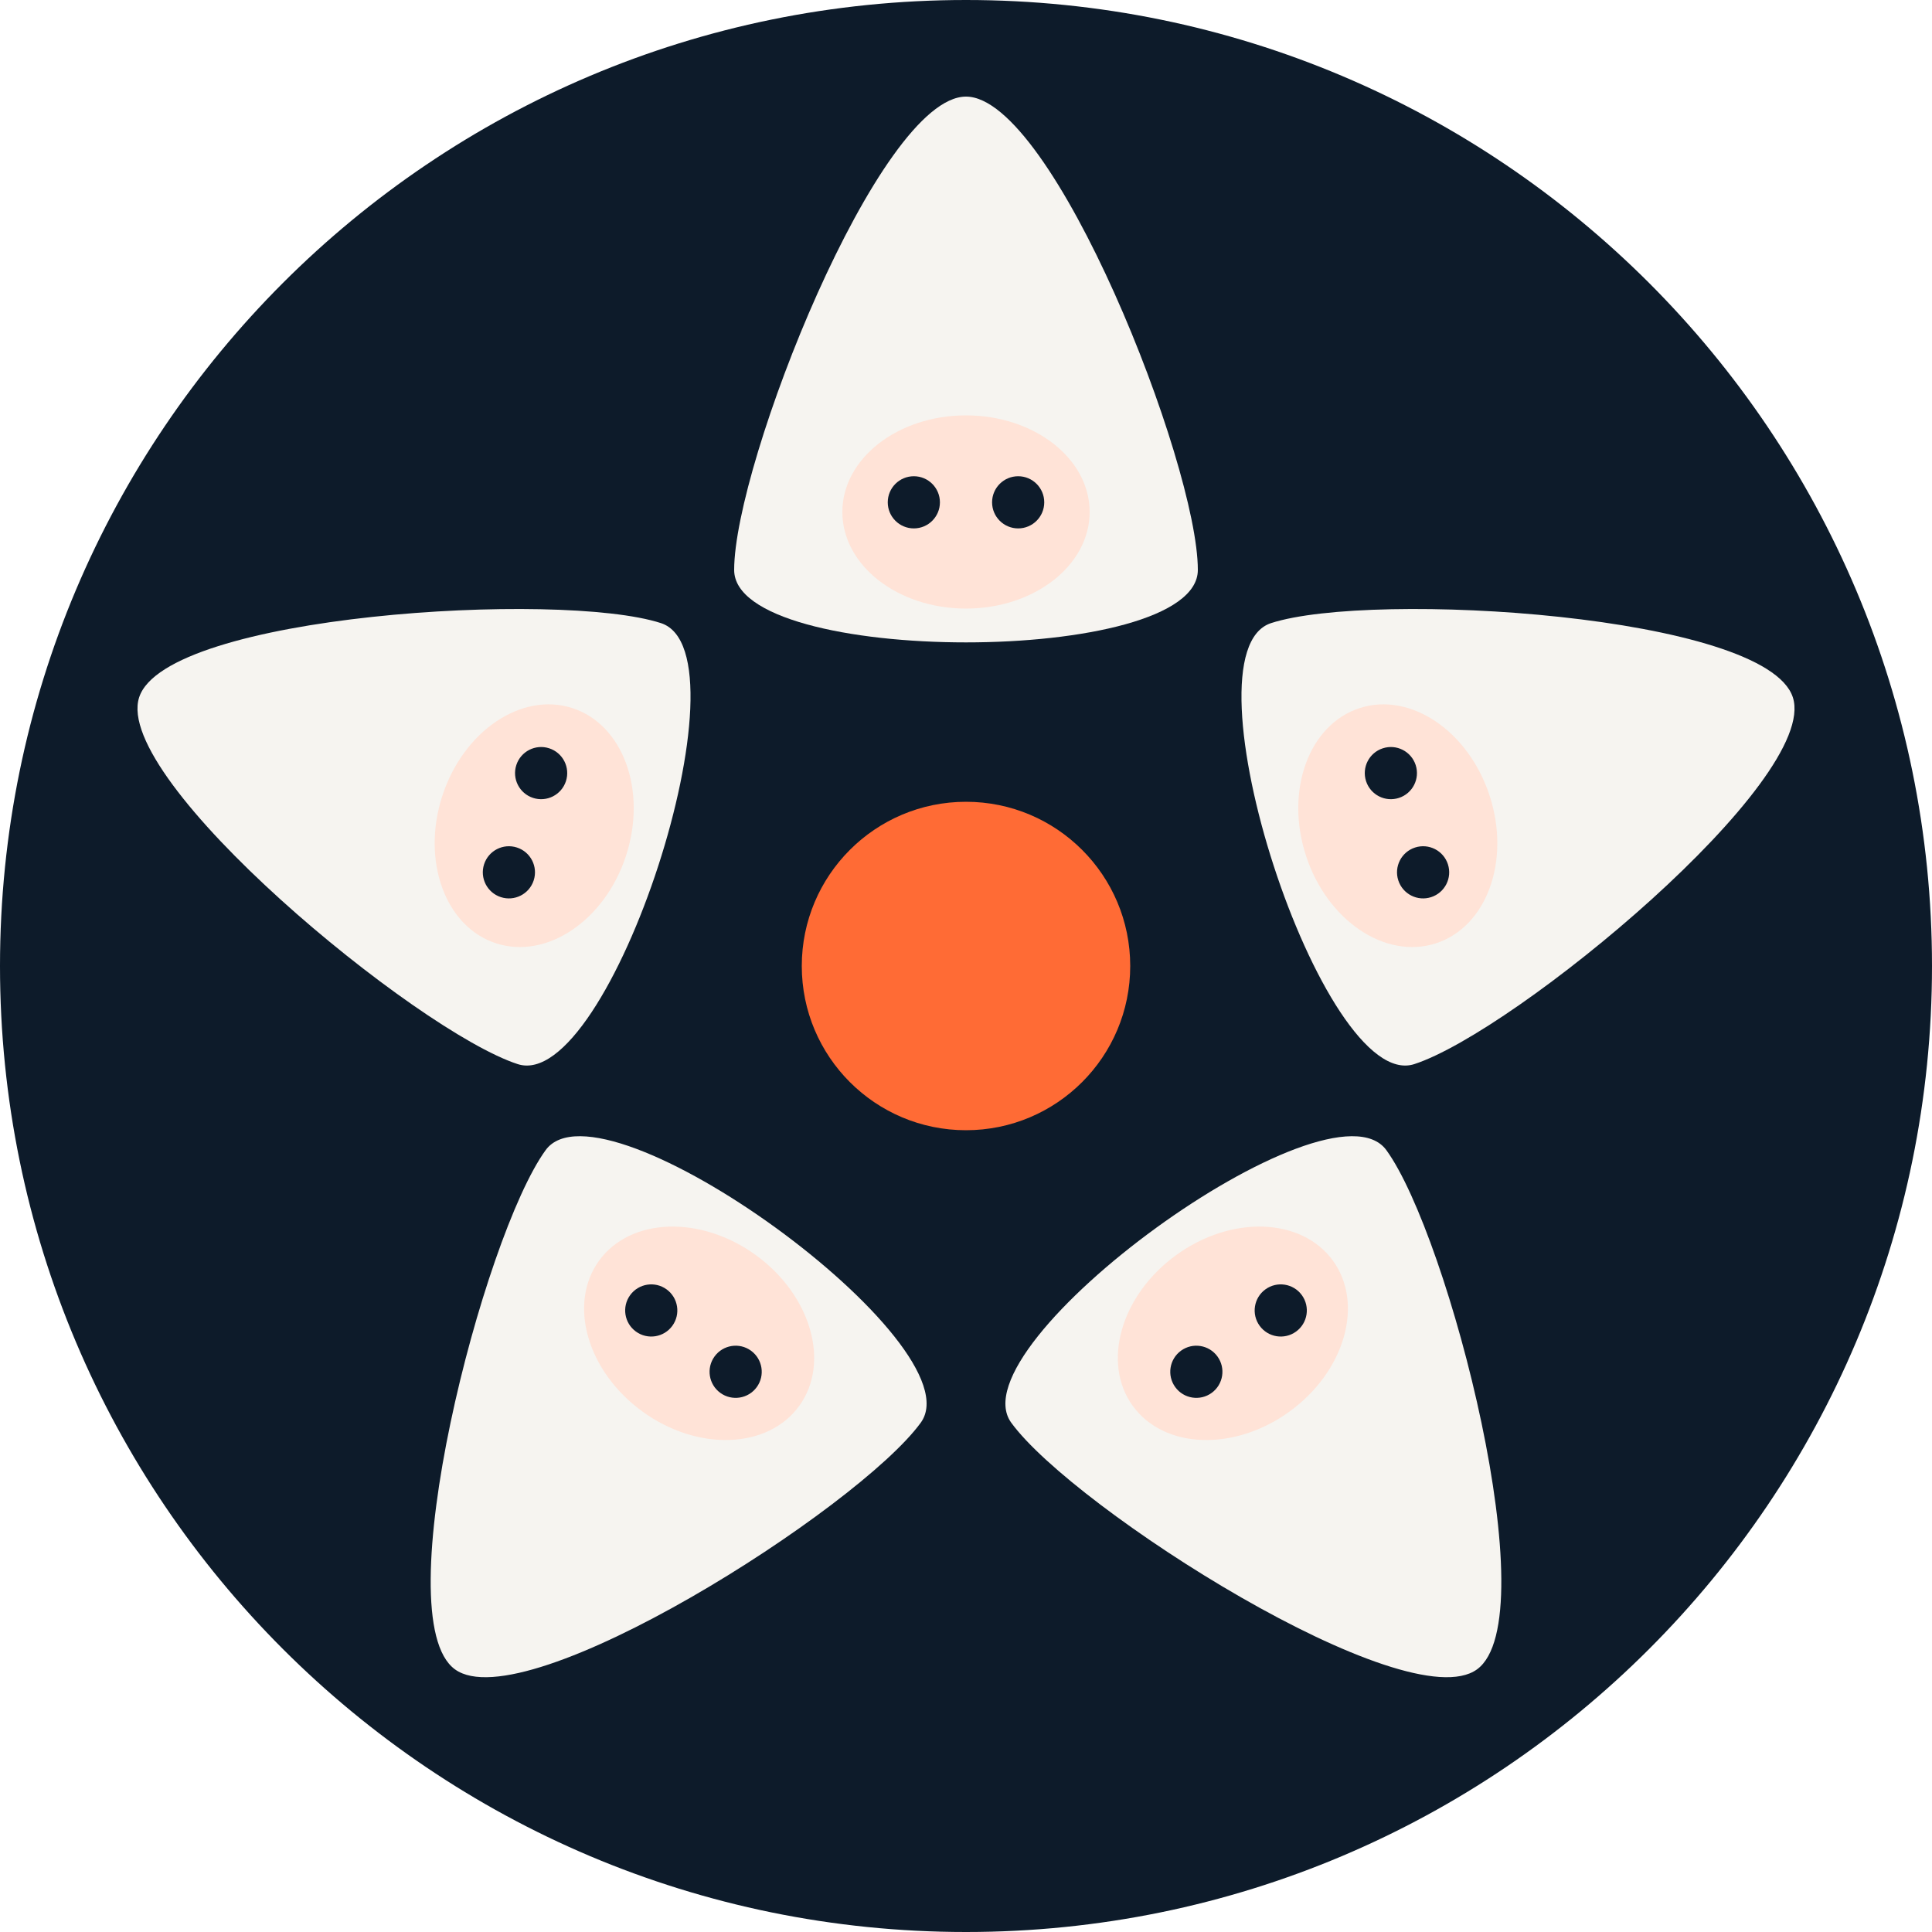
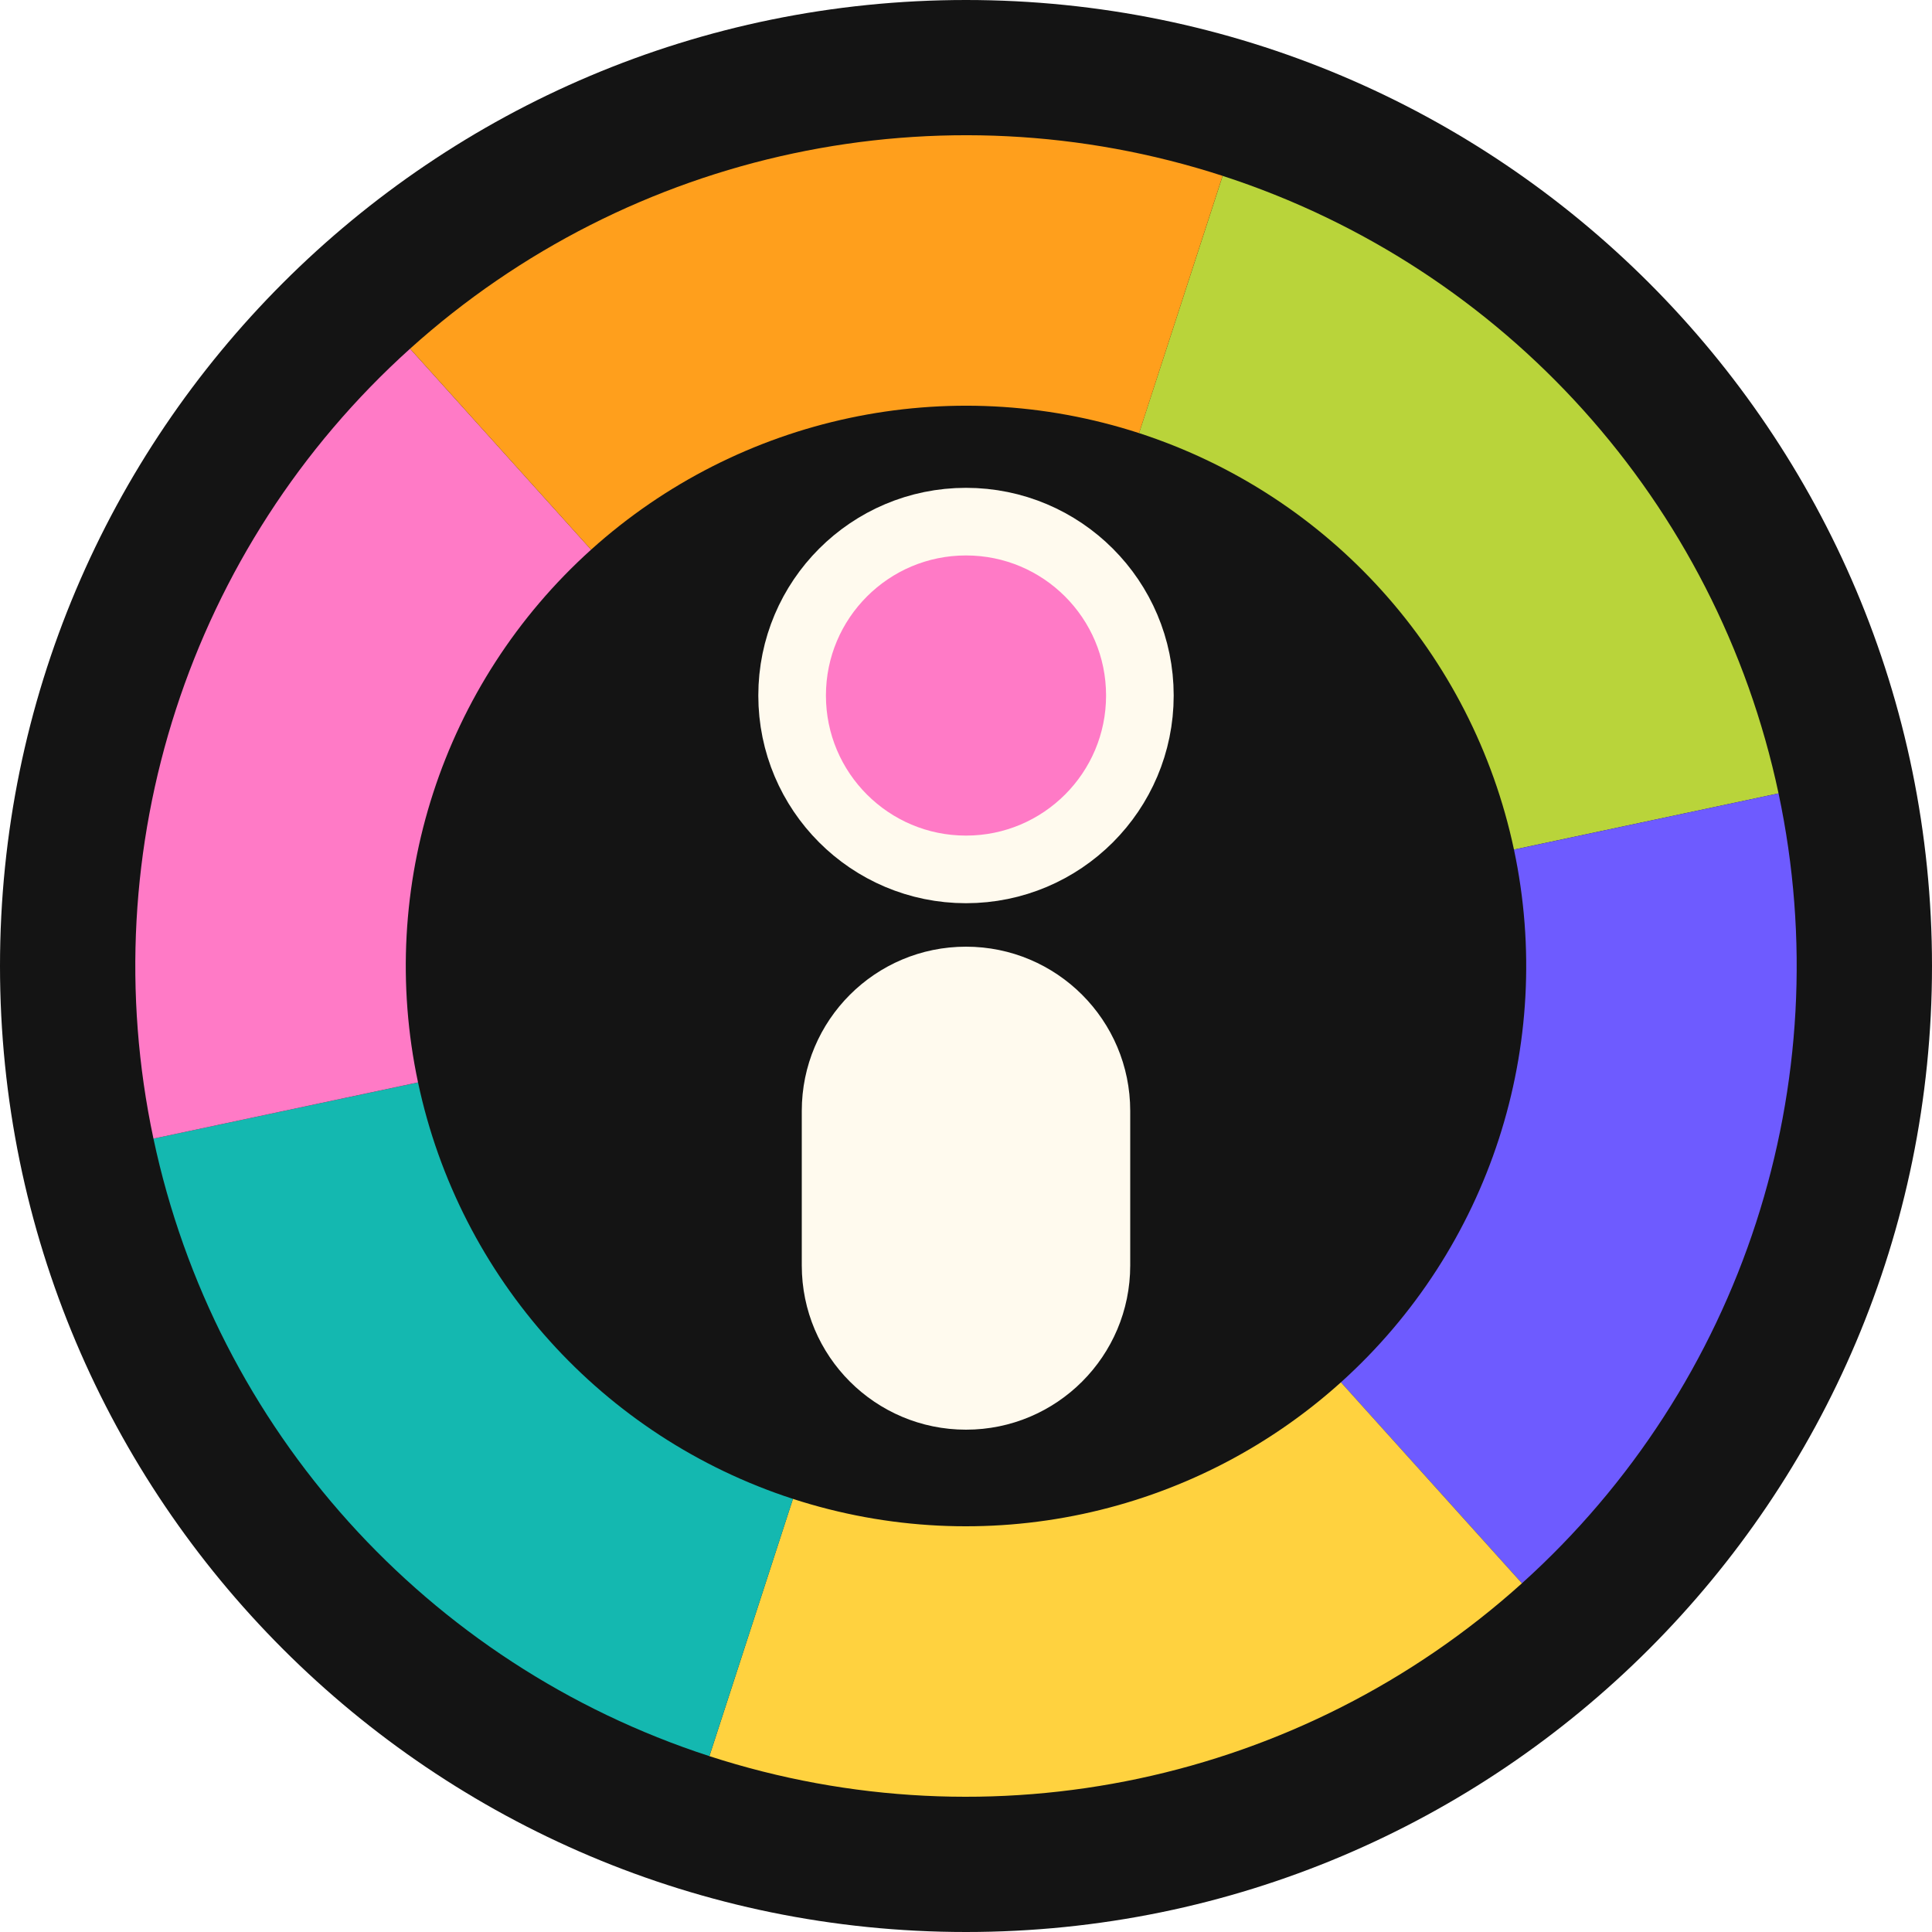
<svg xmlns="http://www.w3.org/2000/svg" width="1705" height="1705" viewBox="0 0 1705 1705" fill="none">
-   <circle id="ground" cx="852.5" cy="852.5" r="852.5" fill="#0D1B2A" />
+   <circle id="ground" cx="852.5" cy="852.5" r="852.5" fill="#141414" />
  <g id="mark">
-     <g transform="translate(852.5 852.5) scale(17.05)">
-       <g transform="rotate(0) translate(0 -30)">
-         <path d="M0 -15 C4.5 -15 12 4 12 9.5 C12 14.5 -12 14.5 -12 9.5 C-12 4 -4.5 -15 0 -15Z" fill="#F6F4F0" />
-         <ellipse cx="0" cy="6.5" rx="6.4" ry="5" fill="#FFE3D7" />
-         <circle cx="-2.7" cy="6" r="1.35" fill="#0D1B2A" />
-         <circle cx="2.7" cy="6" r="1.35" fill="#0D1B2A" />
-       </g>
-       <g transform="rotate(72) translate(0 -30)">
-         <path d="M0 -15 C4.5 -15 12 4 12 9.5 C12 14.5 -12 14.5 -12 9.5 C-12 4 -4.5 -15 0 -15Z" fill="#F6F4F0" />
-         <ellipse cx="0" cy="6.5" rx="6.4" ry="5" fill="#FFE3D7" />
-         <circle cx="-2.7" cy="6" r="1.35" fill="#0D1B2A" />
-         <circle cx="2.7" cy="6" r="1.35" fill="#0D1B2A" />
-       </g>
-       <g transform="rotate(144) translate(0 -30)">
-         <path d="M0 -15 C4.5 -15 12 4 12 9.5 C12 14.5 -12 14.5 -12 9.5 C-12 4 -4.5 -15 0 -15Z" fill="#F6F4F0" />
-         <ellipse cx="0" cy="6.5" rx="6.4" ry="5" fill="#FFE3D7" />
-         <circle cx="-2.7" cy="6" r="1.35" fill="#0D1B2A" />
-         <circle cx="2.7" cy="6" r="1.35" fill="#0D1B2A" />
-       </g>
-       <g transform="rotate(216) translate(0 -30)">
-         <path d="M0 -15 C4.5 -15 12 4 12 9.5 C12 14.5 -12 14.5 -12 9.5 C-12 4 -4.5 -15 0 -15Z" fill="#F6F4F0" />
-         <ellipse cx="0" cy="6.5" rx="6.4" ry="5" fill="#FFE3D7" />
-         <circle cx="-2.7" cy="6" r="1.35" fill="#0D1B2A" />
-         <circle cx="2.7" cy="6" r="1.35" fill="#0D1B2A" />
-       </g>
-       <g transform="rotate(288) translate(0 -30)">
-         <path d="M0 -15 C4.5 -15 12 4 12 9.5 C12 14.5 -12 14.5 -12 9.5 C-12 4 -4.5 -15 0 -15Z" fill="#F6F4F0" />
-         <ellipse cx="0" cy="6.5" rx="6.4" ry="5" fill="#FFE3D7" />
-         <circle cx="-2.7" cy="6" r="1.35" fill="#0D1B2A" />
-         <circle cx="2.7" cy="6" r="1.35" fill="#0D1B2A" />
-       </g>
-       <circle r="8.5" fill="#FF6B35" />
+     <g transform="scale(17.05)">
+       <path d="M61.12 15.76 A36 36 0 0 1 85.21 42.52" stroke="#B9D43A" stroke-width="14" />
+       <path d="M85.21 42.52 A36 36 0 0 1 74.09 76.75" stroke="#6E5BFF" stroke-width="14" />
+       <path d="M74.09 76.75 A36 36 0 0 1 38.88 84.24" stroke="#FFD23F" stroke-width="14" />
+       <path d="M38.88 84.24 A36 36 0 0 1 14.79 57.48" stroke="#14B8B0" stroke-width="14" />
+       <path d="M14.79 57.48 A36 36 0 0 1 25.91 23.25" stroke="#FF7AC6" stroke-width="14" />
+       <path d="M25.91 23.25 A36 36 0 0 1 61.12 15.76" stroke="#FF9F1C" stroke-width="14" />
+       <circle cx="50" cy="36" r="9" fill="#FF7AC6" stroke="#FFFAEE" stroke-width="3.5" />
+       <rect x="41.5" y="49" width="17" height="25" rx="8.5" fill="#FFFAEE" />
    </g>
  </g>
</svg>
